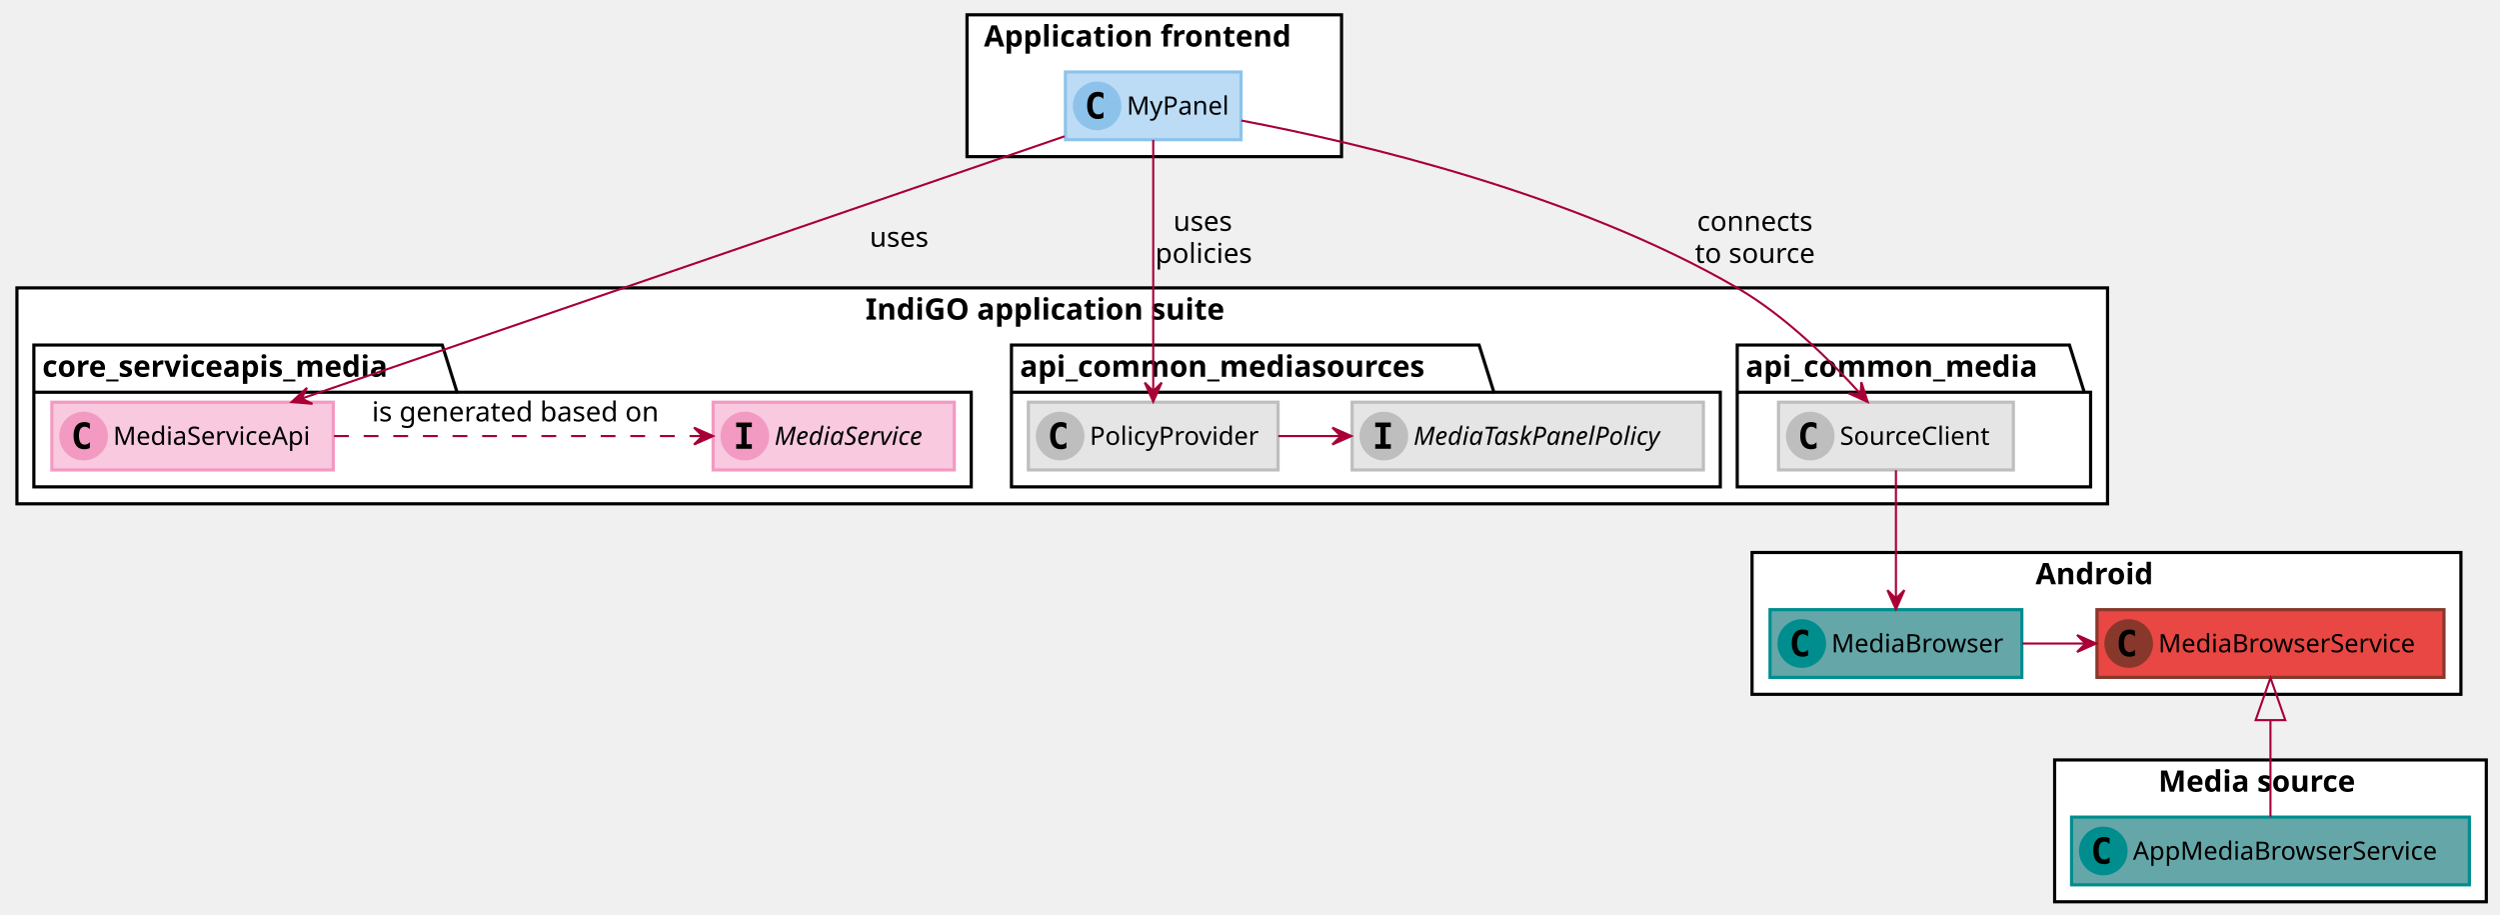
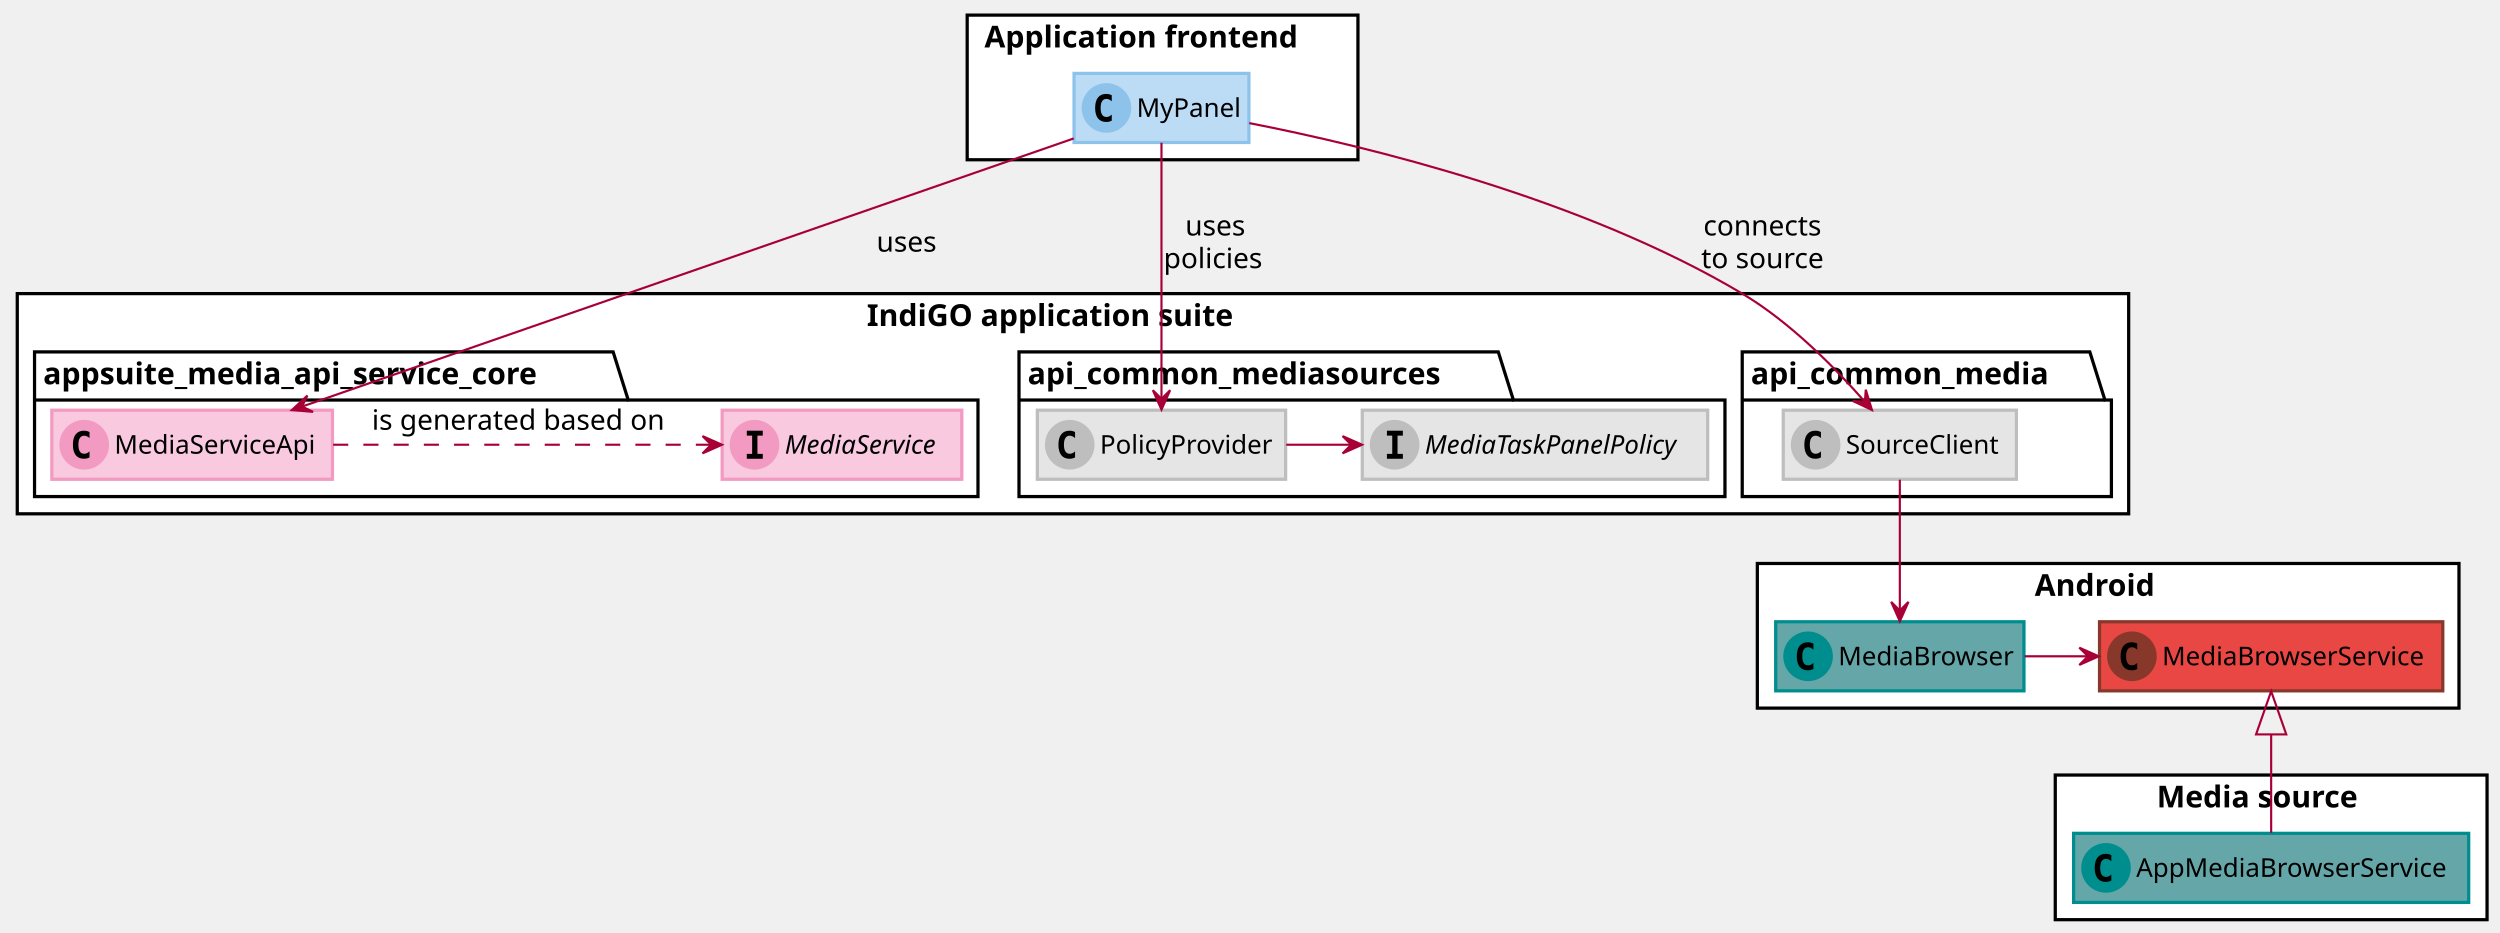
- <svg xmlns="http://www.w3.org/2000/svg" contentScriptType="application/ecmascript" contentStyleType="text/css" height="432px" preserveAspectRatio="none" style="width:1181px;height:432px;" version="1.1" viewBox="0 0 1181 432" width="1181px" zoomAndPan="magnify">
+ <svg xmlns="http://www.w3.org/2000/svg" contentScriptType="application/ecmascript" contentStyleType="text/css" height="432px" preserveAspectRatio="none" style="width:1158px;height:432px;background:#FFFFFF;" version="1.1" viewBox="0 0 1158 432" width="1158px" zoomAndPan="magnify">
  <defs />
  <g>
-     <rect fill="#FFFFFF" height="67" style="stroke: #000000; stroke-width: 1.5;" width="177" x="457" y="7" />
-     <text fill="#000000" font-family="sans-serif" font-size="14" font-weight="bold" lengthAdjust="spacingAndGlyphs" textLength="161" x="465" y="21.995">Application frontend</text>
-     <rect fill="#FFFFFF" height="102" style="stroke: #000000; stroke-width: 1.5;" width="988" x="8" y="136" />
-     <text fill="#000000" font-family="sans-serif" font-size="14" font-weight="bold" lengthAdjust="spacingAndGlyphs" textLength="186" x="409" y="150.995">IndiGO application suite</text>
-     <polygon fill="#FFFFFF" points="16,163,209,163,216,185.297,459,185.297,459,230,16,230,16,163" style="stroke: #000000; stroke-width: 1.5;" />
-     <line style="stroke: #000000; stroke-width: 1.5;" x1="16" x2="216" y1="185.297" y2="185.297" />
-     <text fill="#000000" font-family="sans-serif" font-size="14" font-weight="bold" lengthAdjust="spacingAndGlyphs" textLength="187" x="20" y="177.995">core_serviceapis_media</text>
-     <polygon fill="#FFFFFF" points="821,163,978,163,985,185.297,988,185.297,988,230,821,230,821,163" style="stroke: #000000; stroke-width: 1.5;" />
-     <line style="stroke: #000000; stroke-width: 1.5;" x1="821" x2="985" y1="185.297" y2="185.297" />
-     <text fill="#000000" font-family="sans-serif" font-size="14" font-weight="bold" lengthAdjust="spacingAndGlyphs" textLength="151" x="825" y="177.995">api_common_media</text>
-     <polygon fill="#FFFFFF" points="478,163,699,163,706,185.297,813,185.297,813,230,478,230,478,163" style="stroke: #000000; stroke-width: 1.5;" />
-     <line style="stroke: #000000; stroke-width: 1.5;" x1="478" x2="706" y1="185.297" y2="185.297" />
-     <text fill="#000000" font-family="sans-serif" font-size="14" font-weight="bold" lengthAdjust="spacingAndGlyphs" textLength="215" x="482" y="177.995">api_common_mediasources</text>
-     <rect fill="#FFFFFF" height="67" style="stroke: #000000; stroke-width: 1.5;" width="335" x="828" y="261" />
-     <text fill="#000000" font-family="sans-serif" font-size="14" font-weight="bold" lengthAdjust="spacingAndGlyphs" textLength="62" x="962" y="275.995">Android</text>
-     <rect fill="#FFFFFF" height="67" style="stroke: #000000; stroke-width: 1.5;" width="204" x="971" y="359" />
-     <text fill="#000000" font-family="sans-serif" font-size="14" font-weight="bold" lengthAdjust="spacingAndGlyphs" textLength="106" x="1020" y="373.995">Media source</text>
-     <rect codeLine="4" fill="#BCDCF5" height="32" id="MyPanel" style="stroke: #8DC3EB; stroke-width: 1.5;" width="83" x="503.5" y="34" />
-     <ellipse cx="518.5" cy="50" fill="#8DC3EB" rx="11" ry="11" style="stroke: #8DC3EB; stroke-width: 1.0;" />
-     <path d="M521.469,55.641 Q520.891,55.938 520.25,56.078 Q519.609,56.234 518.906,56.234 Q516.406,56.234 515.078,54.594 Q513.766,52.938 513.766,49.812 Q513.766,46.688 515.078,45.031 Q516.406,43.375 518.906,43.375 Q519.609,43.375 520.25,43.531 Q520.906,43.688 521.469,43.984 L521.469,46.703 Q520.844,46.125 520.25,45.859 Q519.656,45.578 519.031,45.578 Q517.688,45.578 517,46.656 Q516.312,47.719 516.312,49.812 Q516.312,51.906 517,52.984 Q517.688,54.047 519.031,54.047 Q519.656,54.047 520.25,53.781 Q520.844,53.5 521.469,52.922 L521.469,55.641 Z " />
-     <text fill="#000000" font-family="sans-serif" font-size="12" lengthAdjust="spacingAndGlyphs" textLength="51" x="532.5" y="54.154">MyPanel</text>
-     <rect codeLine="9" fill="#F8C9DF" height="32" id="MediaService" style="stroke: #F29AC2; stroke-width: 1.5;" width="114" x="337" y="190" />
-     <ellipse cx="352" cy="206" fill="#F29AC2" rx="11" ry="11" style="stroke: #F29AC2; stroke-width: 1.0;" />
-     <path d="M347.922,201.766 L347.922,199.609 L355.312,199.609 L355.312,201.766 L352.844,201.766 L352.844,209.844 L355.312,209.844 L355.312,212 L347.922,212 L347.922,209.844 L350.391,209.844 L350.391,201.766 L347.922,201.766 Z " />
-     <text fill="#000000" font-family="sans-serif" font-size="12" font-style="italic" lengthAdjust="spacingAndGlyphs" textLength="82" x="366" y="210.154">MediaService</text>
-     <rect codeLine="10" fill="#F8C9DF" height="32" id="MediaServiceApi" style="stroke: #F29AC2; stroke-width: 1.5;" width="133" x="24.5" y="190" />
-     <ellipse cx="39.5" cy="206" fill="#F29AC2" rx="11" ry="11" style="stroke: #F29AC2; stroke-width: 1.0;" />
-     <path d="M42.469,211.641 Q41.891,211.938 41.25,212.078 Q40.609,212.234 39.906,212.234 Q37.406,212.234 36.078,210.594 Q34.766,208.938 34.766,205.812 Q34.766,202.688 36.078,201.031 Q37.406,199.375 39.906,199.375 Q40.609,199.375 41.25,199.531 Q41.906,199.688 42.469,199.984 L42.469,202.703 Q41.844,202.125 41.25,201.859 Q40.656,201.578 40.031,201.578 Q38.688,201.578 38,202.656 Q37.312,203.719 37.312,205.812 Q37.312,207.906 38,208.984 Q38.688,210.047 40.031,210.047 Q40.656,210.047 41.25,209.781 Q41.844,209.5 42.469,208.922 L42.469,211.641 Z " />
-     <text fill="#000000" font-family="sans-serif" font-size="12" lengthAdjust="spacingAndGlyphs" textLength="101" x="53.5" y="210.154">MediaServiceApi</text>
-     <rect codeLine="15" fill="#E5E5E5" height="32" id="SourceClient" style="stroke: #BEBEBE; stroke-width: 1.5;" width="111" x="840.5" y="190" />
-     <ellipse cx="855.5" cy="206" fill="#BEBEBE" rx="11" ry="11" style="stroke: #BEBEBE; stroke-width: 1.0;" />
-     <path d="M858.469,211.641 Q857.891,211.938 857.25,212.078 Q856.609,212.234 855.906,212.234 Q853.406,212.234 852.078,210.594 Q850.766,208.938 850.766,205.812 Q850.766,202.688 852.078,201.031 Q853.406,199.375 855.906,199.375 Q856.609,199.375 857.25,199.531 Q857.906,199.688 858.469,199.984 L858.469,202.703 Q857.844,202.125 857.25,201.859 Q856.656,201.578 856.031,201.578 Q854.688,201.578 854,202.656 Q853.312,203.719 853.312,205.812 Q853.312,207.906 854,208.984 Q854.688,210.047 856.031,210.047 Q856.656,210.047 857.25,209.781 Q857.844,209.5 858.469,208.922 L858.469,211.641 Z " />
-     <text fill="#000000" font-family="sans-serif" font-size="12" lengthAdjust="spacingAndGlyphs" textLength="79" x="869.5" y="210.154">SourceClient</text>
-     <rect codeLine="19" fill="#E5E5E5" height="32" id="PolicyProvider" style="stroke: #BEBEBE; stroke-width: 1.5;" width="118" x="486" y="190" />
-     <ellipse cx="501" cy="206" fill="#BEBEBE" rx="11" ry="11" style="stroke: #BEBEBE; stroke-width: 1.0;" />
-     <path d="M503.969,211.641 Q503.391,211.938 502.75,212.078 Q502.109,212.234 501.406,212.234 Q498.906,212.234 497.578,210.594 Q496.266,208.938 496.266,205.812 Q496.266,202.688 497.578,201.031 Q498.906,199.375 501.406,199.375 Q502.109,199.375 502.75,199.531 Q503.406,199.688 503.969,199.984 L503.969,202.703 Q503.344,202.125 502.75,201.859 Q502.156,201.578 501.531,201.578 Q500.188,201.578 499.5,202.656 Q498.812,203.719 498.812,205.812 Q498.812,207.906 499.5,208.984 Q500.188,210.047 501.531,210.047 Q502.156,210.047 502.75,209.781 Q503.344,209.5 503.969,208.922 L503.969,211.641 Z " />
-     <text fill="#000000" font-family="sans-serif" font-size="12" lengthAdjust="spacingAndGlyphs" textLength="86" x="515" y="210.154">PolicyProvider</text>
-     <rect codeLine="20" fill="#E5E5E5" height="32" id="MediaTaskPanelPolicy" style="stroke: #BEBEBE; stroke-width: 1.5;" width="166" x="639" y="190" />
-     <ellipse cx="654" cy="206" fill="#BEBEBE" rx="11" ry="11" style="stroke: #BEBEBE; stroke-width: 1.0;" />
-     <path d="M649.922,201.766 L649.922,199.609 L657.312,199.609 L657.312,201.766 L654.844,201.766 L654.844,209.844 L657.312,209.844 L657.312,212 L649.922,212 L649.922,209.844 L652.391,209.844 L652.391,201.766 L649.922,201.766 Z " />
-     <text fill="#000000" font-family="sans-serif" font-size="12" font-style="italic" lengthAdjust="spacingAndGlyphs" textLength="134" x="668" y="210.154">MediaTaskPanelPolicy</text>
-     <rect codeLine="25" fill="#65A7A9" height="32" id="MediaBrowser" style="stroke: #008D8D; stroke-width: 1.5;" width="119" x="836.5" y="288" />
-     <ellipse cx="851.5" cy="304" fill="#008D8D" rx="11" ry="11" style="stroke: #008D8D; stroke-width: 1.0;" />
-     <path d="M854.469,309.641 Q853.891,309.938 853.25,310.078 Q852.609,310.234 851.906,310.234 Q849.406,310.234 848.078,308.594 Q846.766,306.938 846.766,303.812 Q846.766,300.688 848.078,299.031 Q849.406,297.375 851.906,297.375 Q852.609,297.375 853.25,297.531 Q853.906,297.688 854.469,297.984 L854.469,300.703 Q853.844,300.125 853.25,299.859 Q852.656,299.578 852.031,299.578 Q850.688,299.578 850,300.656 Q849.312,301.719 849.312,303.812 Q849.312,305.906 850,306.984 Q850.688,308.047 852.031,308.047 Q852.656,308.047 853.25,307.781 Q853.844,307.5 854.469,306.922 L854.469,309.641 Z " />
-     <text fill="#000000" font-family="sans-serif" font-size="12" lengthAdjust="spacingAndGlyphs" textLength="87" x="865.5" y="308.154">MediaBrowser</text>
-     <rect codeLine="26" fill="#E94743" height="32" id="MediaBrowserService" style="stroke: #87382B; stroke-width: 1.5;" width="164" x="991" y="288" />
-     <ellipse cx="1006" cy="304" fill="#87382B" rx="11" ry="11" style="stroke: #87382B; stroke-width: 1.0;" />
-     <path d="M1008.969,309.641 Q1008.391,309.938 1007.75,310.078 Q1007.109,310.234 1006.406,310.234 Q1003.906,310.234 1002.578,308.594 Q1001.266,306.938 1001.266,303.812 Q1001.266,300.688 1002.578,299.031 Q1003.906,297.375 1006.406,297.375 Q1007.109,297.375 1007.75,297.531 Q1008.406,297.688 1008.969,297.984 L1008.969,300.703 Q1008.344,300.125 1007.75,299.859 Q1007.156,299.578 1006.531,299.578 Q1005.188,299.578 1004.5,300.656 Q1003.812,301.719 1003.812,303.812 Q1003.812,305.906 1004.5,306.984 Q1005.188,308.047 1006.531,308.047 Q1007.156,308.047 1007.75,307.781 Q1008.344,307.5 1008.969,306.922 L1008.969,309.641 Z " />
-     <text fill="#000000" font-family="sans-serif" font-size="12" lengthAdjust="spacingAndGlyphs" textLength="132" x="1020" y="308.154">MediaBrowserService</text>
-     <rect codeLine="30" fill="#65A7A9" height="32" id="AppMediaBrowserService" style="stroke: #008D8D; stroke-width: 1.5;" width="188" x="979" y="386" />
-     <ellipse cx="994" cy="402" fill="#008D8D" rx="11" ry="11" style="stroke: #008D8D; stroke-width: 1.0;" />
-     <path d="M996.969,407.641 Q996.391,407.938 995.75,408.078 Q995.109,408.234 994.406,408.234 Q991.906,408.234 990.578,406.594 Q989.266,404.938 989.266,401.812 Q989.266,398.688 990.578,397.031 Q991.906,395.375 994.406,395.375 Q995.109,395.375 995.75,395.531 Q996.406,395.688 996.969,395.984 L996.969,398.703 Q996.344,398.125 995.75,397.859 Q995.156,397.578 994.531,397.578 Q993.188,397.578 992.5,398.656 Q991.812,399.719 991.812,401.812 Q991.812,403.906 992.5,404.984 Q993.188,406.047 994.531,406.047 Q995.156,406.047 995.75,405.781 Q996.344,405.5 996.969,404.922 L996.969,407.641 Z " />
-     <text fill="#000000" font-family="sans-serif" font-size="12" lengthAdjust="spacingAndGlyphs" textLength="156" x="1008" y="406.154">AppMediaBrowserService</text>
-     <path codeLine="12" d="M157.87,206 C209.765,206 281.167,206 331.832,206 " fill="none" id="MediaServiceApi-to-MediaService" style="stroke: #A80036; stroke-width: 1.0; stroke-dasharray: 7.0,7.0;" />
-     <polygon fill="#A80036" points="336.977,206,327.977,202,331.977,206,327.977,210,336.977,206" style="stroke: #A80036; stroke-width: 1.0;" />
-     <text fill="#000000" font-family="sans-serif" font-size="13" lengthAdjust="spacingAndGlyphs" textLength="143" x="175.75" y="199.067">is generated based on</text>
-     <path d="M1073,340.325 C1073,355.961 1073,373.445 1073,385.793 " fill="none" id="MediaBrowserService-backto-AppMediaBrowserService" style="stroke: #A80036; stroke-width: 1.0;" />
-     <polygon fill="none" points="1066,340.183,1073,320.183,1080,340.183,1066,340.183" style="stroke: #A80036; stroke-width: 1.0;" />
-     <path codeLine="33" d="M586.64,56.942 C642.816,67.609 744.63,91.612 821,136 C843.713,149.201 865.151,170.429 879.243,186.05 " fill="none" id="MyPanel-to-SourceClient" style="stroke: #A80036; stroke-width: 1.0;" />
-     <polygon fill="#A80036" points="882.664,189.893,879.667,180.511,879.339,186.158,873.692,185.83,882.664,189.893" style="stroke: #A80036; stroke-width: 1.0;" />
-     <text fill="#000000" font-family="sans-serif" font-size="13" lengthAdjust="spacingAndGlyphs" textLength="58" x="802" y="109.067">connects</text>
-     <text fill="#000000" font-family="sans-serif" font-size="13" lengthAdjust="spacingAndGlyphs" textLength="60" x="801" y="124.2">to source</text>
-     <path codeLine="34" d="M545,66.107 C545,94.366 545,152.873 545,184.533 " fill="none" id="MyPanel-to-PolicyProvider" style="stroke: #A80036; stroke-width: 1.0;" />
-     <polygon fill="#A80036" points="545,189.747,549,180.747,545,184.747,541,180.747,545,189.747" style="stroke: #A80036; stroke-width: 1.0;" />
-     <text fill="#000000" font-family="sans-serif" font-size="13" lengthAdjust="spacingAndGlyphs" textLength="30" x="554.5" y="109.067">uses</text>
-     <text fill="#000000" font-family="sans-serif" font-size="13" lengthAdjust="spacingAndGlyphs" textLength="47" x="546" y="124.2">policies</text>
-     <path codeLine="35" d="M604.115,206 C613.919,206 623.722,206 633.525,206 " fill="none" id="PolicyProvider-to-MediaTaskPanelPolicy" style="stroke: #A80036; stroke-width: 1.0;" />
-     <polygon fill="#A80036" points="638.652,206,629.652,202,633.652,206,629.652,210,638.652,206" style="stroke: #A80036; stroke-width: 1.0;" />
-     <path codeLine="36" d="M503.103,64.397 C419.751,93.037 233.376,157.078 142.628,188.26 " fill="none" id="MyPanel-to-MediaServiceApi" style="stroke: #A80036; stroke-width: 1.0;" />
-     <polygon fill="#A80036" points="137.85,189.902,147.661,190.76,142.578,188.277,145.061,183.194,137.85,189.902" style="stroke: #A80036; stroke-width: 1.0;" />
-     <text fill="#000000" font-family="sans-serif" font-size="13" lengthAdjust="spacingAndGlyphs" textLength="30" x="411" y="116.567">uses</text>
-     <path codeLine="37" d="M896,222.183 C896,238.638 896,264.233 896,282.409 " fill="none" id="SourceClient-to-MediaBrowser" style="stroke: #A80036; stroke-width: 1.0;" />
-     <polygon fill="#A80036" points="896,287.793,900,278.793,896,282.793,892,278.793,896,287.793" style="stroke: #A80036; stroke-width: 1.0;" />
-     <path codeLine="38" d="M955.807,304 C965.682,304 975.558,304 985.434,304 " fill="none" id="MediaBrowser-to-MediaBrowserService" style="stroke: #A80036; stroke-width: 1.0;" />
-     <polygon fill="#A80036" points="990.598,304,981.598,300,985.598,304,981.598,308,990.598,304" style="stroke: #A80036; stroke-width: 1.0;" />
+     <rect fill="#FFFFFF" height="67" style="stroke:#000000;stroke-width:1.5;" width="181" x="448" y="7" />
+     <text fill="#000000" font-family="sans-serif" font-size="14" font-weight="bold" lengthAdjust="spacing" textLength="165" x="456" y="21.995">Application frontend</text>
+     <rect fill="#FFFFFF" height="102" style="stroke:#000000;stroke-width:1.5;" width="978" x="8" y="136" />
+     <text fill="#000000" font-family="sans-serif" font-size="14" font-weight="bold" lengthAdjust="spacing" textLength="191" x="401.5" y="150.995">IndiGO application suite</text>
+     <polygon fill="#FFFFFF" points="16,163,284,163,291,185.297,453,185.297,453,230,16,230,16,163" style="stroke:#000000;stroke-width:1.5;" />
+     <line style="stroke:#000000;stroke-width:1.5;" x1="16" x2="291" y1="185.297" y2="185.297" />
+     <text fill="#000000" font-family="sans-serif" font-size="14" font-weight="bold" lengthAdjust="spacing" textLength="262" x="20" y="177.995">appsuite_media_api_service_core</text>
+     <polygon fill="#FFFFFF" points="807,163,968,163,975,185.297,978,185.297,978,230,807,230,807,163" style="stroke:#000000;stroke-width:1.5;" />
+     <line style="stroke:#000000;stroke-width:1.5;" x1="807" x2="975" y1="185.297" y2="185.297" />
+     <text fill="#000000" font-family="sans-serif" font-size="14" font-weight="bold" lengthAdjust="spacing" textLength="155" x="811" y="177.995">api_common_media</text>
+     <polygon fill="#FFFFFF" points="472,163,694,163,701,185.297,799,185.297,799,230,472,230,472,163" style="stroke:#000000;stroke-width:1.5;" />
+     <line style="stroke:#000000;stroke-width:1.5;" x1="472" x2="701" y1="185.297" y2="185.297" />
+     <text fill="#000000" font-family="sans-serif" font-size="14" font-weight="bold" lengthAdjust="spacing" textLength="216" x="476" y="177.995">api_common_mediasources</text>
+     <rect fill="#FFFFFF" height="67" style="stroke:#000000;stroke-width:1.5;" width="325" x="814" y="261" />
+     <text fill="#000000" font-family="sans-serif" font-size="14" font-weight="bold" lengthAdjust="spacing" textLength="63" x="942.5" y="275.995">Android</text>
+     <rect fill="#FFFFFF" height="67" style="stroke:#000000;stroke-width:1.5;" width="200" x="952" y="359" />
+     <text fill="#000000" font-family="sans-serif" font-size="14" font-weight="bold" lengthAdjust="spacing" textLength="106" x="999" y="373.995">Media source</text>
+     <rect codeLine="4" fill="#BCDCF5" height="32" id="MyPanel" style="stroke:#8DC3EB;stroke-width:1.5;" width="81" x="497.5" y="34" />
+     <ellipse cx="512.5" cy="50" fill="#8DC3EB" rx="11" ry="11" style="stroke:#8DC3EB;stroke-width:1.0;" />
+     <path d="M514.969,55.875 Q514.391,56.188 513.75,56.344 Q513.109,56.5 512.406,56.5 Q509.906,56.5 508.578,54.828 Q507.266,53.156 507.266,50 Q507.266,46.844 508.578,45.172 Q509.906,43.5 512.406,43.5 Q513.109,43.5 513.75,43.656 Q514.406,43.812 514.969,44.125 L514.969,46.922 Q514.344,46.359 513.75,46.094 Q513.156,45.812 512.531,45.812 Q511.188,45.812 510.5,46.875 Q509.812,47.938 509.812,50 Q509.812,52.078 510.5,53.141 Q511.188,54.188 512.531,54.188 Q513.156,54.188 513.75,53.922 Q514.344,53.656 514.969,53.078 L514.969,55.875 Z " fill="#000000" />
+     <text fill="#000000" font-family="sans-serif" font-size="12" lengthAdjust="spacing" textLength="49" x="526.5" y="54.154">MyPanel</text>
+     <rect codeLine="9" fill="#F8C9DF" height="32" id="MediaService" style="stroke:#F29AC2;stroke-width:1.5;" width="111" x="334.5" y="190" />
+     <ellipse cx="349.5" cy="206" fill="#F29AC2" rx="11" ry="11" style="stroke:#F29AC2;stroke-width:1.0;" />
+     <path d="M345.922,201.781 L345.922,199.5 L353.312,199.5 L353.312,201.781 L350.844,201.781 L350.844,210.234 L353.312,210.234 L353.312,212.5 L345.922,212.5 L345.922,210.234 L348.391,210.234 L348.391,201.781 L345.922,201.781 Z " fill="#000000" />
+     <text fill="#000000" font-family="sans-serif" font-size="12" font-style="italic" lengthAdjust="spacing" textLength="79" x="363.5" y="210.154">MediaService</text>
+     <rect codeLine="10" fill="#F8C9DF" height="32" id="MediaServiceApi" style="stroke:#F29AC2;stroke-width:1.5;" width="130" x="24" y="190" />
+     <ellipse cx="39" cy="206" fill="#F29AC2" rx="11" ry="11" style="stroke:#F29AC2;stroke-width:1.0;" />
+     <path d="M41.469,211.875 Q40.891,212.188 40.25,212.344 Q39.609,212.5 38.906,212.5 Q36.406,212.5 35.078,210.828 Q33.766,209.156 33.766,206 Q33.766,202.844 35.078,201.172 Q36.406,199.5 38.906,199.5 Q39.609,199.5 40.25,199.656 Q40.906,199.812 41.469,200.125 L41.469,202.922 Q40.844,202.359 40.25,202.094 Q39.656,201.812 39.031,201.812 Q37.688,201.812 37,202.875 Q36.312,203.938 36.312,206 Q36.312,208.078 37,209.141 Q37.688,210.188 39.031,210.188 Q39.656,210.188 40.25,209.922 Q40.844,209.656 41.469,209.078 L41.469,211.875 Z " fill="#000000" />
+     <text fill="#000000" font-family="sans-serif" font-size="12" lengthAdjust="spacing" textLength="98" x="53" y="210.154">MediaServiceApi</text>
+     <rect codeLine="15" fill="#E5E5E5" height="32" id="SourceClient" style="stroke:#BEBEBE;stroke-width:1.5;" width="108" x="826" y="190" />
+     <ellipse cx="841" cy="206" fill="#BEBEBE" rx="11" ry="11" style="stroke:#BEBEBE;stroke-width:1.0;" />
+     <path d="M843.469,211.875 Q842.891,212.188 842.25,212.344 Q841.609,212.5 840.906,212.5 Q838.406,212.5 837.078,210.828 Q835.766,209.156 835.766,206 Q835.766,202.844 837.078,201.172 Q838.406,199.5 840.906,199.5 Q841.609,199.5 842.25,199.656 Q842.906,199.812 843.469,200.125 L843.469,202.922 Q842.844,202.359 842.25,202.094 Q841.656,201.812 841.031,201.812 Q839.688,201.812 839,202.875 Q838.312,203.938 838.312,206 Q838.312,208.078 839,209.141 Q839.688,210.188 841.031,210.188 Q841.656,210.188 842.25,209.922 Q842.844,209.656 843.469,209.078 L843.469,211.875 Z " fill="#000000" />
+     <text fill="#000000" font-family="sans-serif" font-size="12" lengthAdjust="spacing" textLength="76" x="855" y="210.154">SourceClient</text>
+     <rect codeLine="19" fill="#E5E5E5" height="32" id="PolicyProvider" style="stroke:#BEBEBE;stroke-width:1.5;" width="115" x="480.5" y="190" />
+     <ellipse cx="495.5" cy="206" fill="#BEBEBE" rx="11" ry="11" style="stroke:#BEBEBE;stroke-width:1.0;" />
+     <path d="M497.969,211.875 Q497.391,212.188 496.75,212.344 Q496.109,212.5 495.406,212.5 Q492.906,212.5 491.578,210.828 Q490.266,209.156 490.266,206 Q490.266,202.844 491.578,201.172 Q492.906,199.5 495.406,199.5 Q496.109,199.5 496.75,199.656 Q497.406,199.812 497.969,200.125 L497.969,202.922 Q497.344,202.359 496.75,202.094 Q496.156,201.812 495.531,201.812 Q494.188,201.812 493.5,202.875 Q492.812,203.938 492.812,206 Q492.812,208.078 493.5,209.141 Q494.188,210.188 495.531,210.188 Q496.156,210.188 496.75,209.922 Q497.344,209.656 497.969,209.078 L497.969,211.875 Z " fill="#000000" />
+     <text fill="#000000" font-family="sans-serif" font-size="12" lengthAdjust="spacing" textLength="83" x="509.5" y="210.154">PolicyProvider</text>
+     <rect codeLine="20" fill="#E5E5E5" height="32" id="MediaTaskPanelPolicy" style="stroke:#BEBEBE;stroke-width:1.5;" width="160" x="631" y="190" />
+     <ellipse cx="646" cy="206" fill="#BEBEBE" rx="11" ry="11" style="stroke:#BEBEBE;stroke-width:1.0;" />
+     <path d="M642.422,201.781 L642.422,199.5 L649.812,199.5 L649.812,201.781 L647.344,201.781 L647.344,210.234 L649.812,210.234 L649.812,212.5 L642.422,212.5 L642.422,210.234 L644.891,210.234 L644.891,201.781 L642.422,201.781 Z " fill="#000000" />
+     <text fill="#000000" font-family="sans-serif" font-size="12" font-style="italic" lengthAdjust="spacing" textLength="128" x="660" y="210.154">MediaTaskPanelPolicy</text>
+     <rect codeLine="25" fill="#65A7A9" height="32" id="MediaBrowser" style="stroke:#008D8D;stroke-width:1.5;" width="115" x="822.5" y="288" />
+     <ellipse cx="837.5" cy="304" fill="#008D8D" rx="11" ry="11" style="stroke:#008D8D;stroke-width:1.0;" />
+     <path d="M839.969,309.875 Q839.391,310.188 838.75,310.344 Q838.109,310.5 837.406,310.5 Q834.906,310.5 833.578,308.828 Q832.266,307.156 832.266,304 Q832.266,300.844 833.578,299.172 Q834.906,297.5 837.406,297.5 Q838.109,297.5 838.75,297.656 Q839.406,297.812 839.969,298.125 L839.969,300.922 Q839.344,300.359 838.75,300.094 Q838.156,299.812 837.531,299.812 Q836.188,299.812 835.5,300.875 Q834.812,301.938 834.812,304 Q834.812,306.078 835.5,307.141 Q836.188,308.188 837.531,308.188 Q838.156,308.188 838.75,307.922 Q839.344,307.656 839.969,307.078 L839.969,309.875 Z " fill="#000000" />
+     <text fill="#000000" font-family="sans-serif" font-size="12" lengthAdjust="spacing" textLength="83" x="851.5" y="308.154">MediaBrowser</text>
+     <rect codeLine="26" fill="#E94743" height="32" id="MediaBrowserService" style="stroke:#87382B;stroke-width:1.5;" width="159" x="972.5" y="288" />
+     <ellipse cx="987.5" cy="304" fill="#87382B" rx="11" ry="11" style="stroke:#87382B;stroke-width:1.0;" />
+     <path d="M989.969,309.875 Q989.391,310.188 988.75,310.344 Q988.109,310.5 987.406,310.5 Q984.906,310.5 983.578,308.828 Q982.266,307.156 982.266,304 Q982.266,300.844 983.578,299.172 Q984.906,297.5 987.406,297.5 Q988.109,297.5 988.75,297.656 Q989.406,297.812 989.969,298.125 L989.969,300.922 Q989.344,300.359 988.75,300.094 Q988.156,299.812 987.531,299.812 Q986.188,299.812 985.5,300.875 Q984.812,301.938 984.812,304 Q984.812,306.078 985.5,307.141 Q986.188,308.188 987.531,308.188 Q988.156,308.188 988.75,307.922 Q989.344,307.656 989.969,307.078 L989.969,309.875 Z " fill="#000000" />
+     <text fill="#000000" font-family="sans-serif" font-size="12" lengthAdjust="spacing" textLength="127" x="1001.5" y="308.154">MediaBrowserService</text>
+     <rect codeLine="30" fill="#65A7A9" height="32" id="AppMediaBrowserService" style="stroke:#008D8D;stroke-width:1.5;" width="183" x="960.5" y="386" />
+     <ellipse cx="975.5" cy="402" fill="#008D8D" rx="11" ry="11" style="stroke:#008D8D;stroke-width:1.0;" />
+     <path d="M977.969,407.875 Q977.391,408.188 976.75,408.344 Q976.109,408.5 975.406,408.5 Q972.906,408.5 971.578,406.828 Q970.266,405.156 970.266,402 Q970.266,398.844 971.578,397.172 Q972.906,395.5 975.406,395.5 Q976.109,395.5 976.75,395.656 Q977.406,395.812 977.969,396.125 L977.969,398.922 Q977.344,398.359 976.75,398.094 Q976.156,397.812 975.531,397.812 Q974.188,397.812 973.5,398.875 Q972.812,399.938 972.812,402 Q972.812,404.078 973.5,405.141 Q974.188,406.188 975.531,406.188 Q976.156,406.188 976.75,405.922 Q977.344,405.656 977.969,405.078 L977.969,407.875 Z " fill="#000000" />
+     <text fill="#000000" font-family="sans-serif" font-size="12" lengthAdjust="spacing" textLength="151" x="989.5" y="406.154">AppMediaBrowserService</text>
+     <path codeLine="12" d="M154.312,206 C206.3,206 278.509,206 329.26,206 " fill="none" id="MediaServiceApi-to-MediaService" style="stroke:#A80036;stroke-width:1.0;stroke-dasharray:7.0,7.0;" />
+     <polygon fill="#A80036" points="334.411,206,325.411,202,329.411,206,325.411,210,334.411,206" style="stroke:#A80036;stroke-width:1.0;" />
+     <text fill="#000000" font-family="sans-serif" font-size="13" lengthAdjust="spacing" textLength="144" x="172.25" y="199.067">is generated based on</text>
+     <path d="M1052,340.325 C1052,355.961 1052,373.445 1052,385.793 " fill="none" id="MediaBrowserService-backto-AppMediaBrowserService" style="stroke:#A80036;stroke-width:1.0;" />
+     <polygon fill="none" points="1045,340.183,1052,320.183,1059,340.183,1045,340.183" style="stroke:#A80036;stroke-width:1.0;" />
+     <path codeLine="33" d="M578.667,57.015 C633.512,67.765 732.85,91.861 807,136 C829.255,149.247 850.098,170.467 863.769,186.075 " fill="none" id="MyPanel-to-SourceClient" style="stroke:#A80036;stroke-width:1.0;" />
+     <polygon fill="#A80036" points="867.087,189.914,864.228,180.489,863.817,186.131,858.176,185.72,867.087,189.914" style="stroke:#A80036;stroke-width:1.0;" />
+     <text fill="#000000" font-family="sans-serif" font-size="13" lengthAdjust="spacing" textLength="58" x="789" y="109.067">connects</text>
+     <text fill="#000000" font-family="sans-serif" font-size="13" lengthAdjust="spacing" textLength="60" x="788" y="124.2">to source</text>
+     <path codeLine="34" d="M538,66.107 C538,94.366 538,152.873 538,184.533 " fill="none" id="MyPanel-to-PolicyProvider" style="stroke:#A80036;stroke-width:1.0;" />
+     <polygon fill="#A80036" points="538,189.747,542,180.747,538,184.747,534,180.747,538,189.747" style="stroke:#A80036;stroke-width:1.0;" />
+     <text fill="#000000" font-family="sans-serif" font-size="13" lengthAdjust="spacing" textLength="30" x="549" y="109.067">uses</text>
+     <text fill="#000000" font-family="sans-serif" font-size="13" lengthAdjust="spacing" textLength="50" x="539" y="124.2">policies</text>
+     <path codeLine="35" d="M595.779,206 C605.744,206 615.709,206 625.674,206 " fill="none" id="PolicyProvider-to-MediaTaskPanelPolicy" style="stroke:#A80036;stroke-width:1.0;" />
+     <polygon fill="#A80036" points="630.886,206,621.886,202,625.886,206,621.886,210,630.886,206" style="stroke:#A80036;stroke-width:1.0;" />
+     <path codeLine="36" d="M497.362,64.119 C415.289,92.635 229.93,157.036 139.935,188.303 " fill="none" id="MyPanel-to-MediaServiceApi" style="stroke:#A80036;stroke-width:1.0;" />
+     <polygon fill="#A80036" points="135.198,189.949,145.012,190.774,139.921,188.308,142.386,183.217,135.198,189.949" style="stroke:#A80036;stroke-width:1.0;" />
+     <text fill="#000000" font-family="sans-serif" font-size="13" lengthAdjust="spacing" textLength="30" x="406" y="116.567">uses</text>
+     <path codeLine="37" d="M880,222.183 C880,238.638 880,264.233 880,282.409 " fill="none" id="SourceClient-to-MediaBrowser" style="stroke:#A80036;stroke-width:1.0;" />
+     <polygon fill="#A80036" points="880,287.793,884,278.793,880,282.793,876,278.793,880,287.793" style="stroke:#A80036;stroke-width:1.0;" />
+     <path codeLine="38" d="M937.781,304 C947.533,304 957.285,304 967.037,304 " fill="none" id="MediaBrowser-to-MediaBrowserService" style="stroke:#A80036;stroke-width:1.0;" />
+     <polygon fill="#A80036" points="972.136,304,963.136,300,967.136,304,963.136,308,972.136,304" style="stroke:#A80036;stroke-width:1.0;" />
  </g>
</svg>
